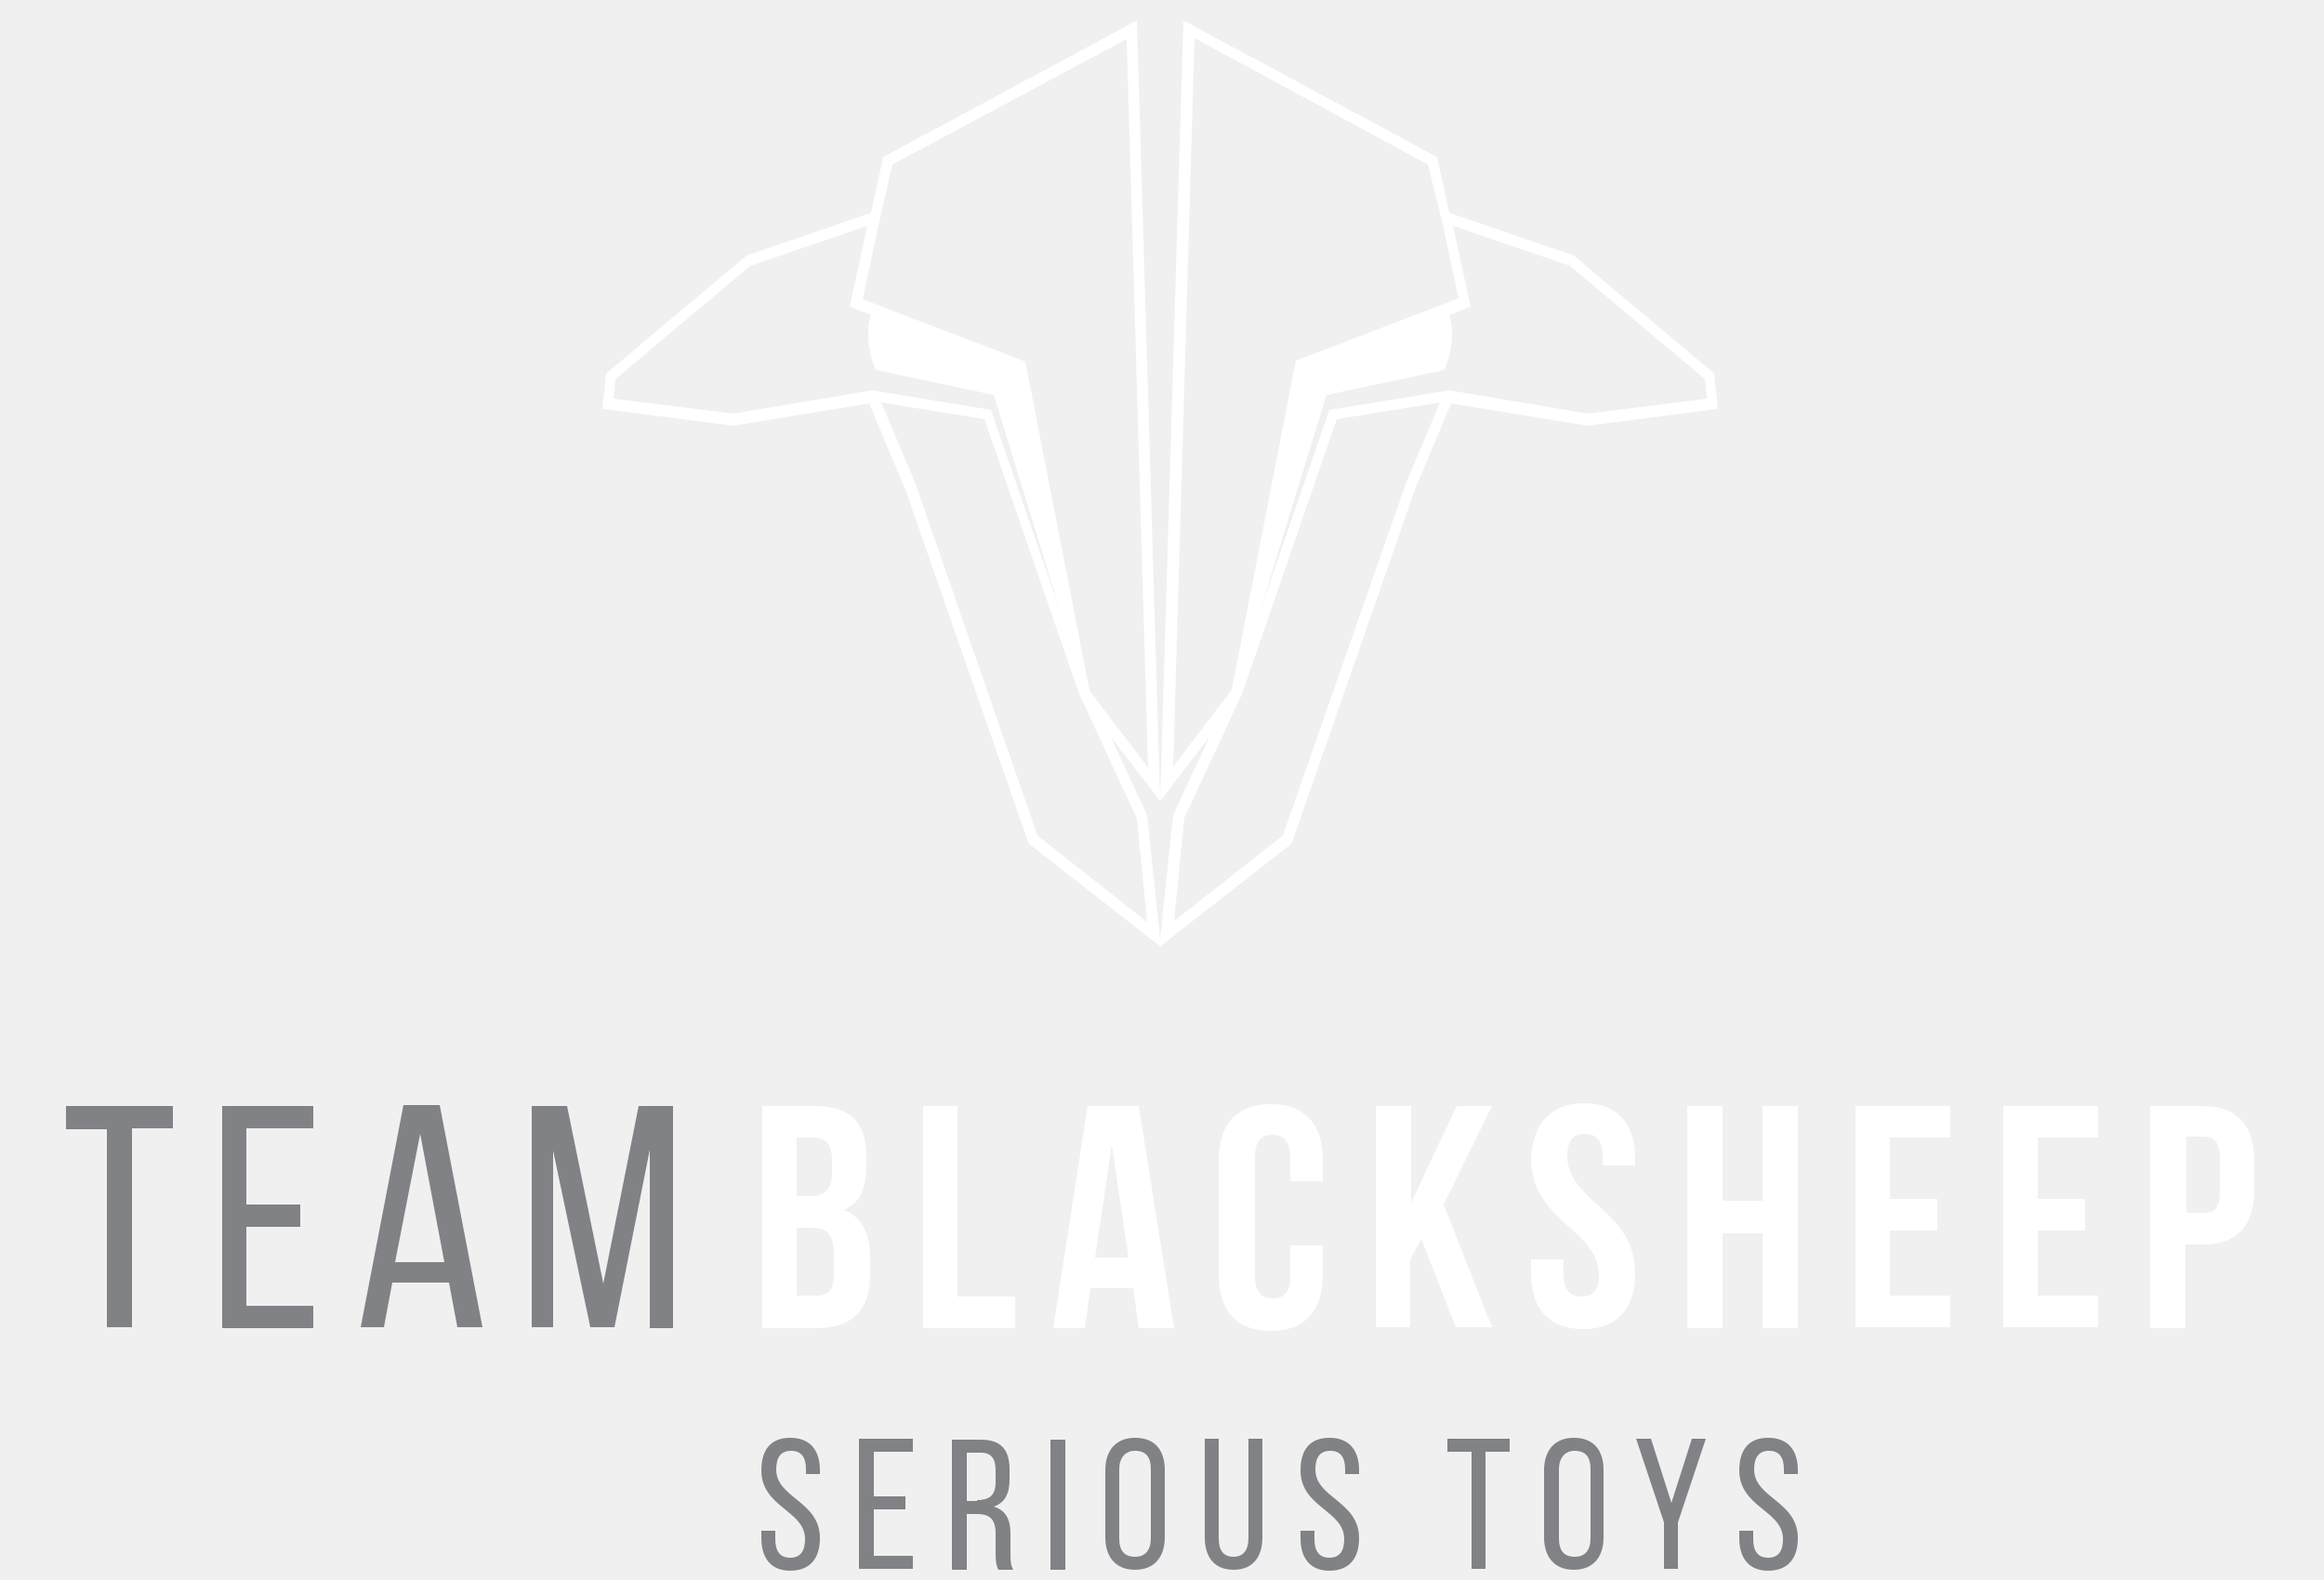
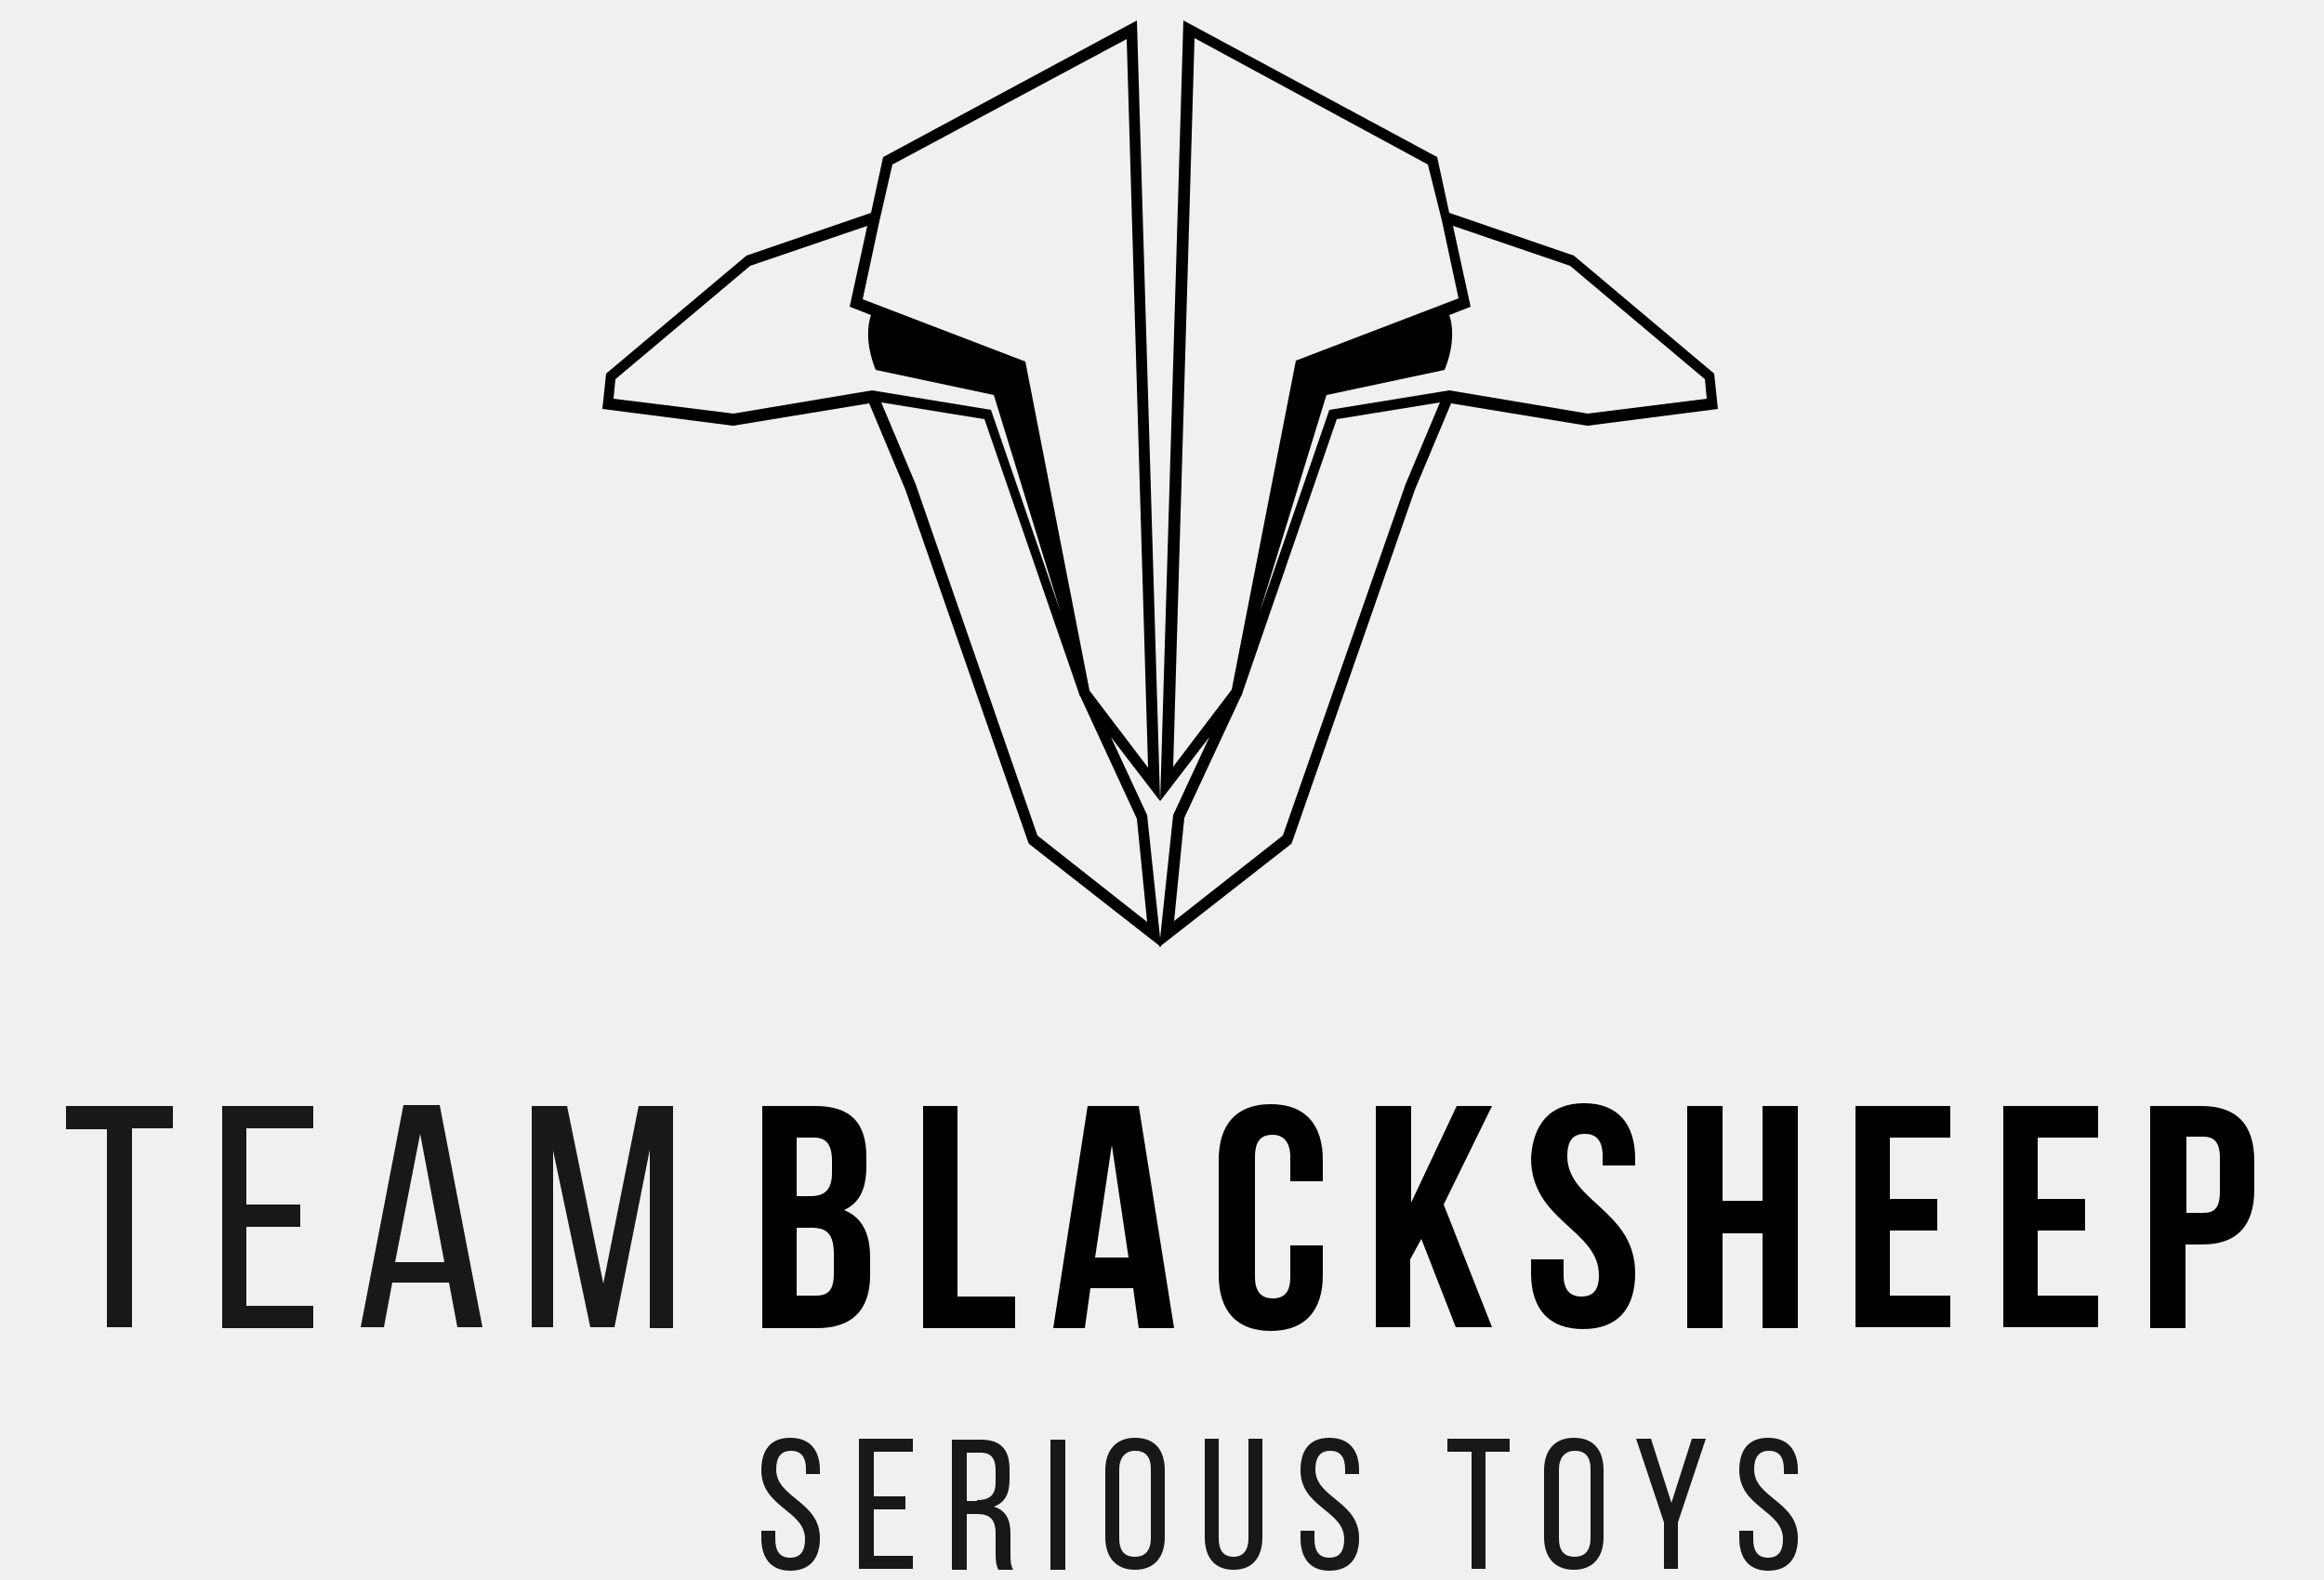
<svg xmlns="http://www.w3.org/2000/svg" version="1.1" id="Layer_1" x="0px" y="0px" width="250px" height="170px" viewBox="0 0 250 170" style="enable-background:new 0 0 250 170;" xml:space="preserve">
  <style type="text/css">

- 	.st0{fill:#808285;}
- 	.st1{fill:#FFFFFF;}
+ 	.st0{fill:#18181b;}
+ 	.st1{fill:#000000;}

</style>
  <path class="st0" d="M11.5,142.9v-21.4H7.1V119h11.5v2.4h-4.4v21.4H11.5z" />
  <path class="st0" d="M32.3,129.6v2.4h-5.8v8.5h7.2v2.4h-9.8V119h9.8v2.4h-7.2v8.2H32.3z" />
  <path class="st0" d="M42.2,138l-0.9,4.8h-2.5l4.6-23.9h3.9l4.6,23.9h-2.7l-0.9-4.8H42.2z M42.5,135.8h5.3L45.2,122L42.5,135.8z" />
  <path class="st0" d="M66.1,142.8h-2.6l-4-19v19h-2.3V119H61l3.9,19.1l3.8-19.1h3.7v23.9h-2.5v-19.2L66.1,142.8z" />
  <path class="st1" d="M93.2,124.5v0.9c0,2.5-0.7,4-2.4,4.8c2,0.8,2.8,2.6,2.8,5.1v1.9c0,3.7-1.9,5.7-5.7,5.7H82V119h5.7  C91.5,119,93.2,120.8,93.2,124.5z M85.7,122.4v6.3h1.5c1.4,0,2.3-0.6,2.3-2.5v-1.3c0-1.7-0.6-2.5-1.9-2.5H85.7z M85.7,132.1v7.3h2.1  c1.3,0,1.9-0.6,1.9-2.4V135c0-2.2-0.7-2.9-2.4-2.9H85.7z" />
  <path class="st1" d="M99.2,119h3.8v20.5h6.2v3.4h-9.9V119z" />
  <path class="st1" d="M126.3,142.9h-3.8l-0.6-4.3h-4.6l-0.6,4.3h-3.4L117,119h5.5L126.3,142.9z M117.8,135.3h3.6l-1.8-12.1  L117.8,135.3z" />
  <path class="st1" d="M142.3,134v3.2c0,3.8-1.9,6-5.6,6c-3.7,0-5.6-2.2-5.6-6v-12.4c0-3.8,1.9-6,5.6-6c3.7,0,5.6,2.2,5.6,6v2.3h-3.5  v-2.6c0-1.7-0.8-2.4-1.9-2.4c-1.2,0-1.9,0.6-1.9,2.4v12.9c0,1.7,0.8,2.3,1.9,2.3c1.2,0,1.9-0.6,1.9-2.3V134H142.3z" />
  <path class="st1" d="M152.9,133.3l-1.2,2.2v7.3H148V119h3.8v10.4l4.9-10.4h3.8l-5.2,10.6l5.2,13.2h-3.9L152.9,133.3z" />
  <path class="st1" d="M170.4,118.7c3.6,0,5.5,2.2,5.5,6v0.7h-3.5v-1c0-1.7-0.7-2.4-1.9-2.4s-1.9,0.6-1.9,2.4c0,4.9,7.3,5.8,7.3,12.6  c0,3.8-1.9,6-5.6,6s-5.6-2.2-5.6-6v-1.5h3.5v1.7c0,1.7,0.8,2.3,1.9,2.3c1.2,0,1.9-0.6,1.9-2.3c0-4.9-7.3-5.8-7.3-12.6  C164.9,120.9,166.8,118.7,170.4,118.7z" />
  <path class="st1" d="M185.3,142.9h-3.8V119h3.8v10.2h4.3V119h3.8v23.9h-3.8v-10.2h-4.3V142.9z" />
  <path class="st1" d="M203.3,129h5.1v3.4h-5.1v7h6.5v3.4h-10.2V119h10.2v3.4h-6.5V129z" />
  <path class="st1" d="M219.2,129h5.1v3.4h-5.1v7h6.5v3.4h-10.2V119h10.2v3.4h-6.5V129z" />
  <path class="st1" d="M242.5,124.9v3.1c0,3.8-1.8,5.9-5.6,5.9h-1.8v9h-3.8V119h5.5C240.7,119,242.5,121.1,242.5,124.9z M235.2,122.4  v8.1h1.8c1.2,0,1.8-0.5,1.8-2.3v-3.6c0-1.7-0.6-2.3-1.8-2.3H235.2z" />
  <g>
    <path class="st0" d="M88.2,158.2v0.4h-1.5v-0.5c0-1.3-0.5-2-1.6-2c-1.1,0-1.6,0.7-1.6,2c0,3.1,4.7,3.4,4.7,7.4c0,2.1-1,3.5-3.2,3.5   c-2.1,0-3.1-1.4-3.1-3.5v-0.8h1.5v0.9c0,1.3,0.5,2,1.6,2c1.1,0,1.6-0.7,1.6-2c0-3.1-4.7-3.4-4.7-7.4c0-2.2,1-3.5,3.1-3.5   C87.2,154.7,88.2,156.1,88.2,158.2z" />
    <path class="st0" d="M97.4,161v1.4H94v5h4.2v1.4h-5.8v-14h5.8v1.4H94v4.8H97.4z" />
    <path class="st0" d="M105.5,154.9c2.2,0,3.1,1.1,3.1,3.2v1.1c0,1.5-0.5,2.5-1.7,2.9c1.3,0.4,1.8,1.4,1.8,2.9v2.2   c0,0.6,0,1.2,0.3,1.7h-1.6c-0.2-0.4-0.3-0.8-0.3-1.7v-2.2c0-1.6-0.7-2.1-2-2.1h-1.1v6h-1.6v-14H105.5z M105.1,161.4   c1.2,0,2-0.4,2-1.9v-1.3c0-1.3-0.5-1.9-1.6-1.9h-1.5v5.2H105.1z" />
    <path class="st0" d="M114.6,154.9v14h-1.6v-14H114.6z" />
    <path class="st0" d="M118.9,158.2c0-2.1,1.1-3.5,3.2-3.5c2.2,0,3.2,1.4,3.2,3.5v7.2c0,2.1-1.1,3.5-3.2,3.5c-2.1,0-3.2-1.4-3.2-3.5   V158.2z M120.4,165.5c0,1.3,0.5,2,1.7,2c1.1,0,1.7-0.7,1.7-2v-7.4c0-1.3-0.5-2-1.7-2c-1.1,0-1.7,0.8-1.7,2V165.5z" />
    <path class="st0" d="M131.1,165.5c0,1.3,0.5,2,1.6,2c1.1,0,1.6-0.8,1.6-2v-10.7h1.5v10.6c0,2.1-1,3.5-3.1,3.5   c-2.1,0-3.1-1.4-3.1-3.5v-10.6h1.5V165.5z" />
    <path class="st0" d="M146.2,158.2v0.4h-1.5v-0.5c0-1.3-0.5-2-1.6-2c-1.1,0-1.6,0.7-1.6,2c0,3.1,4.7,3.4,4.7,7.4   c0,2.1-1,3.5-3.2,3.5c-2.1,0-3.1-1.4-3.1-3.5v-0.8h1.5v0.9c0,1.3,0.5,2,1.6,2c1.1,0,1.6-0.7,1.6-2c0-3.1-4.7-3.4-4.7-7.4   c0-2.2,1-3.5,3.1-3.5C145.2,154.7,146.2,156.1,146.2,158.2z" />
    <path class="st0" d="M158.3,168.8v-12.6h-2.6v-1.4h6.7v1.4h-2.6v12.6H158.3z" />
    <path class="st0" d="M166.1,158.2c0-2.1,1.1-3.5,3.2-3.5c2.2,0,3.2,1.4,3.2,3.5v7.2c0,2.1-1.1,3.5-3.2,3.5c-2.1,0-3.2-1.4-3.2-3.5   V158.2z M167.7,165.5c0,1.3,0.5,2,1.7,2c1.1,0,1.7-0.7,1.7-2v-7.4c0-1.3-0.5-2-1.7-2c-1.1,0-1.7,0.8-1.7,2V165.5z" />
    <path class="st0" d="M179,163.8l-3-9h1.6l2.2,6.9l2.2-6.9h1.5l-3,9v5H179V163.8z" />
    <path class="st0" d="M193.4,158.2v0.4h-1.5v-0.5c0-1.3-0.5-2-1.6-2c-1.1,0-1.6,0.7-1.6,2c0,3.1,4.7,3.4,4.7,7.4   c0,2.1-1,3.5-3.2,3.5c-2.1,0-3.1-1.4-3.1-3.5v-0.8h1.5v0.9c0,1.3,0.5,2,1.6,2c1.1,0,1.6-0.7,1.6-2c0-3.1-4.7-3.4-4.7-7.4   c0-2.2,1-3.5,3.1-3.5C192.4,154.7,193.4,156.1,193.4,158.2z" />
  </g>
  <g>
    <path class="st1" d="M123.4,87.7l-3.9-8.4l5.3,6.9l-2.5-84L95,16.9l-1.3,6l-13.4,4.6L65.2,40.2l-0.4,3.8l14,1.8l0.1,0l14.6-2.4   l3.9,9.3l13.2,37.9l0.1,0.2l14.2,11.1L123.4,87.7z M96,17.7l25.2-13.5l2.3,78.4l-6.3-8.3l-6.9-35.4l-17.5-6.7l1.8-8.4l0,0l0,0   L96,17.7z M78.9,44.5L66,42.9l0.2-2.1l14.5-12.2l12.6-4.3l-1.9,8.7l2.3,0.9c-0.3,0.8-0.7,2.9,0.5,5.9l12.7,2.7l0.1,0.3l7.1,23.1   l-7.5-21.8L93.8,42L78.9,44.5z M111.6,89.9L98.5,52.1l-3.7-8.8l11.1,1.8l10.2,29.6l0,0.1l0.1,0.1l6.1,13.2l1.1,11.1L111.6,89.9z" />
    <path class="st1" d="M126.2,87.7l3.9-8.4l-5.3,6.9l2.5-84l27.3,14.7l1.3,6l13.4,4.6l15.1,12.7l0.4,3.8l-14,1.8l-0.1,0l-14.6-2.4   l-3.9,9.3l-13.2,37.9l-0.1,0.2l-14.2,11.1L126.2,87.7z M153.6,17.7L128.5,4.1l-2.3,78.4l6.3-8.3l6.9-35.4l17.5-6.7l-1.8-8.4l0,0   l0,0L153.6,17.7z M170.8,44.5l12.8-1.6l-0.2-2.1l-14.5-12.2l-12.6-4.3l1.9,8.7l-2.3,0.9c0.3,0.8,0.7,2.9-0.5,5.9l-12.7,2.7   l-0.1,0.3l-7.1,23.1l7.5-21.8l12.9-2.1L170.8,44.5z M138,89.9l13.2-37.8l3.7-8.8l-11.1,1.8l-10.2,29.6l0,0.1l-0.1,0.1L127.4,88   l-1.1,11.1L138,89.9z" />
  </g>
</svg>
